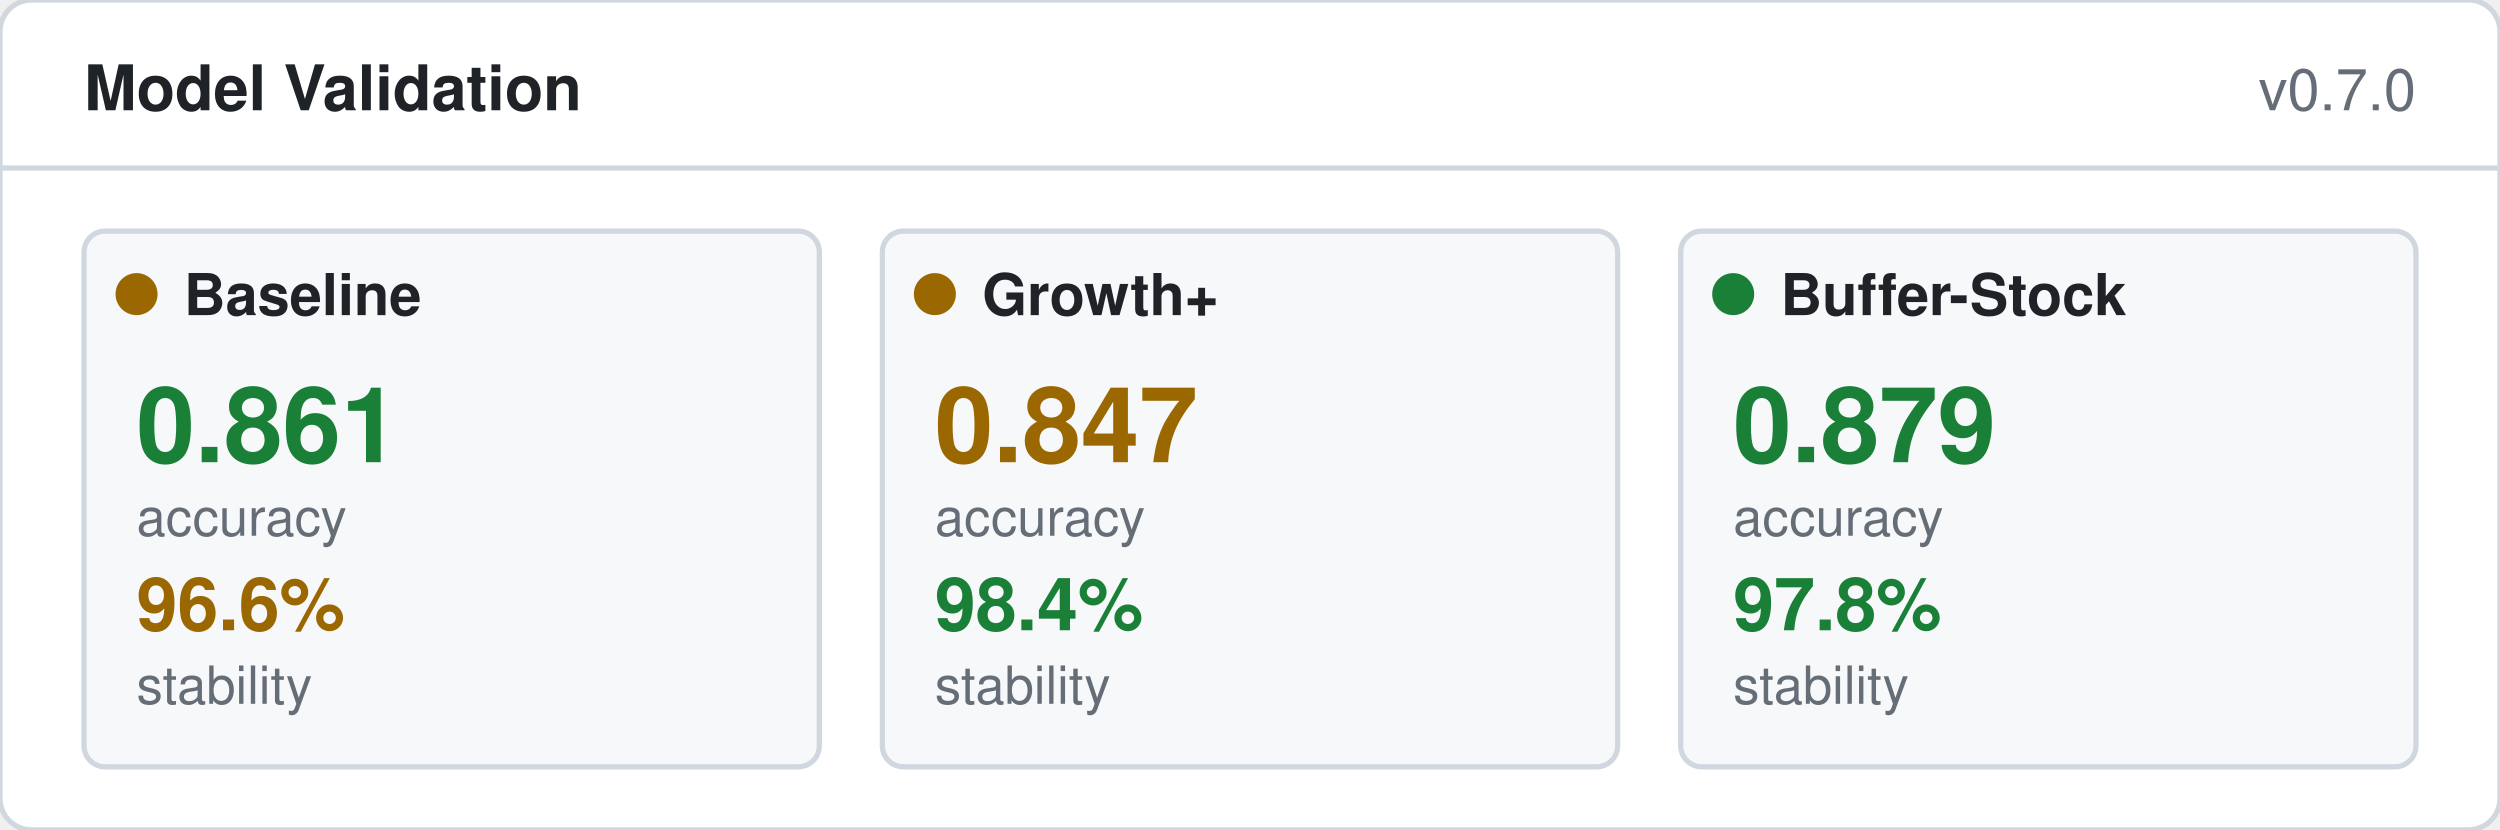
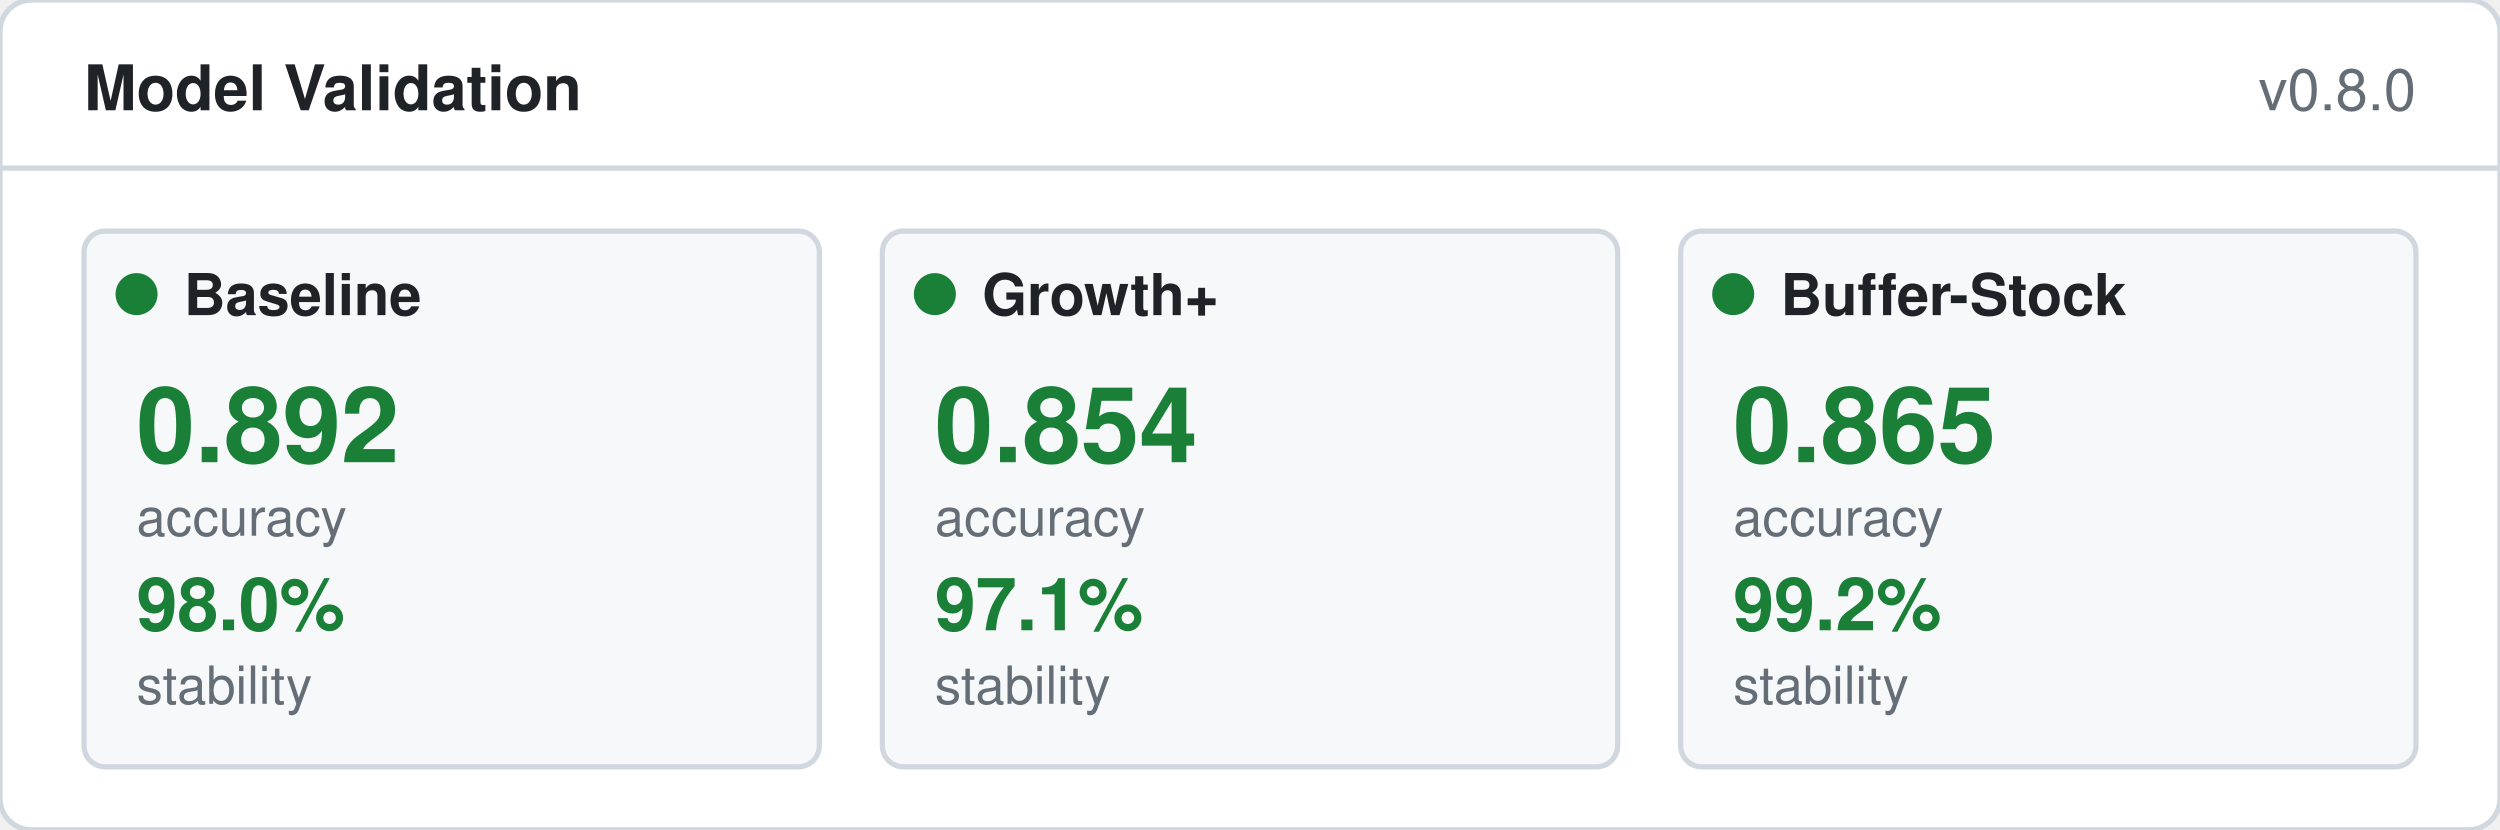
<svg xmlns="http://www.w3.org/2000/svg" width="476" height="158" viewBox="0 0 476 158">
  <rect width="476" height="158" rx="6" fill="#ffffff" stroke="#d0d7de" />
  <text x="16" y="21" fill="#1f2328" font-size="12" font-weight="600" font-family="-apple-system,BlinkMacSystemFont,'Segoe UI',Helvetica,Arial,sans-serif">Model Validation</text>
-   <text x="460" y="21" fill="#656d76" font-size="11" text-anchor="end" font-family="-apple-system,BlinkMacSystemFont,'Segoe UI',Helvetica,Arial,sans-serif">v0.7.0</text>
+   <text x="460" y="21" fill="#656d76" font-size="11" text-anchor="end" font-family="-apple-system,BlinkMacSystemFont,'Segoe UI',Helvetica,Arial,sans-serif">v0.8.0</text>
  <line x1="0" y1="32" x2="476" y2="32" stroke="#d0d7de" />
  <rect x="16" y="44" width="140" height="102" rx="4" fill="#f6f8fa" stroke="#d0d7de" />
-   <circle cx="26" cy="56" r="4" fill="#9a6700" />
+   <circle cx="26" cy="56" r="4" fill="#1a7f37" />
  <text x="35" y="60" fill="#1f2328" font-size="11" font-weight="600" font-family="-apple-system,BlinkMacSystemFont,'Segoe UI',Helvetica,Arial,sans-serif">Baseline</text>
-   <text x="26" y="88" fill="#1a7f37" font-size="20" font-weight="700" font-family="-apple-system,BlinkMacSystemFont,'Segoe UI',Helvetica,Arial,sans-serif">0.861</text>
+   <text x="26" y="88" fill="#1a7f37" font-size="20" font-weight="700" font-family="-apple-system,BlinkMacSystemFont,'Segoe UI',Helvetica,Arial,sans-serif">0.892</text>
  <text x="26" y="102" fill="#656d76" font-size="10" font-weight="400" font-family="-apple-system,BlinkMacSystemFont,'Segoe UI',Helvetica,Arial,sans-serif">accuracy</text>
-   <text x="26" y="120" fill="#9a6700" font-size="14" font-weight="600" font-family="-apple-system,BlinkMacSystemFont,'Segoe UI',Helvetica,Arial,sans-serif">96.6%</text>
+   <text x="26" y="120" fill="#1a7f37" font-size="14" font-weight="600" font-family="-apple-system,BlinkMacSystemFont,'Segoe UI',Helvetica,Arial,sans-serif">98.0%</text>
  <text x="26" y="134" fill="#656d76" font-size="10" font-weight="400" font-family="-apple-system,BlinkMacSystemFont,'Segoe UI',Helvetica,Arial,sans-serif">stability</text>
  <rect x="168" y="44" width="140" height="102" rx="4" fill="#f6f8fa" stroke="#d0d7de" />
-   <circle cx="178" cy="56" r="4" fill="#9a6700" />
+   <circle cx="178" cy="56" r="4" fill="#1a7f37" />
  <text x="187" y="60" fill="#1f2328" font-size="11" font-weight="600" font-family="-apple-system,BlinkMacSystemFont,'Segoe UI',Helvetica,Arial,sans-serif">Growth+</text>
-   <text x="178" y="88" fill="#9a6700" font-size="20" font-weight="700" font-family="-apple-system,BlinkMacSystemFont,'Segoe UI',Helvetica,Arial,sans-serif">0.847</text>
+   <text x="178" y="88" fill="#1a7f37" font-size="20" font-weight="700" font-family="-apple-system,BlinkMacSystemFont,'Segoe UI',Helvetica,Arial,sans-serif">0.854</text>
  <text x="178" y="102" fill="#656d76" font-size="10" font-weight="400" font-family="-apple-system,BlinkMacSystemFont,'Segoe UI',Helvetica,Arial,sans-serif">accuracy</text>
-   <text x="178" y="120" fill="#1a7f37" font-size="14" font-weight="600" font-family="-apple-system,BlinkMacSystemFont,'Segoe UI',Helvetica,Arial,sans-serif">98.4%</text>
+   <text x="178" y="120" fill="#1a7f37" font-size="14" font-weight="600" font-family="-apple-system,BlinkMacSystemFont,'Segoe UI',Helvetica,Arial,sans-serif">97.1%</text>
  <text x="178" y="134" fill="#656d76" font-size="10" font-weight="400" font-family="-apple-system,BlinkMacSystemFont,'Segoe UI',Helvetica,Arial,sans-serif">stability</text>
  <rect x="320" y="44" width="140" height="102" rx="4" fill="#f6f8fa" stroke="#d0d7de" />
  <circle cx="330" cy="56" r="4" fill="#1a7f37" />
  <text x="339" y="60" fill="#1f2328" font-size="11" font-weight="600" font-family="-apple-system,BlinkMacSystemFont,'Segoe UI',Helvetica,Arial,sans-serif">Buffer-Stock</text>
-   <text x="330" y="88" fill="#1a7f37" font-size="20" font-weight="700" font-family="-apple-system,BlinkMacSystemFont,'Segoe UI',Helvetica,Arial,sans-serif">0.879</text>
+   <text x="330" y="88" fill="#1a7f37" font-size="20" font-weight="700" font-family="-apple-system,BlinkMacSystemFont,'Segoe UI',Helvetica,Arial,sans-serif">0.865</text>
  <text x="330" y="102" fill="#656d76" font-size="10" font-weight="400" font-family="-apple-system,BlinkMacSystemFont,'Segoe UI',Helvetica,Arial,sans-serif">accuracy</text>
-   <text x="330" y="120" fill="#1a7f37" font-size="14" font-weight="600" font-family="-apple-system,BlinkMacSystemFont,'Segoe UI',Helvetica,Arial,sans-serif">97.8%</text>
+   <text x="330" y="120" fill="#1a7f37" font-size="14" font-weight="600" font-family="-apple-system,BlinkMacSystemFont,'Segoe UI',Helvetica,Arial,sans-serif">99.2%</text>
  <text x="330" y="134" fill="#656d76" font-size="10" font-weight="400" font-family="-apple-system,BlinkMacSystemFont,'Segoe UI',Helvetica,Arial,sans-serif">stability</text>
</svg>
